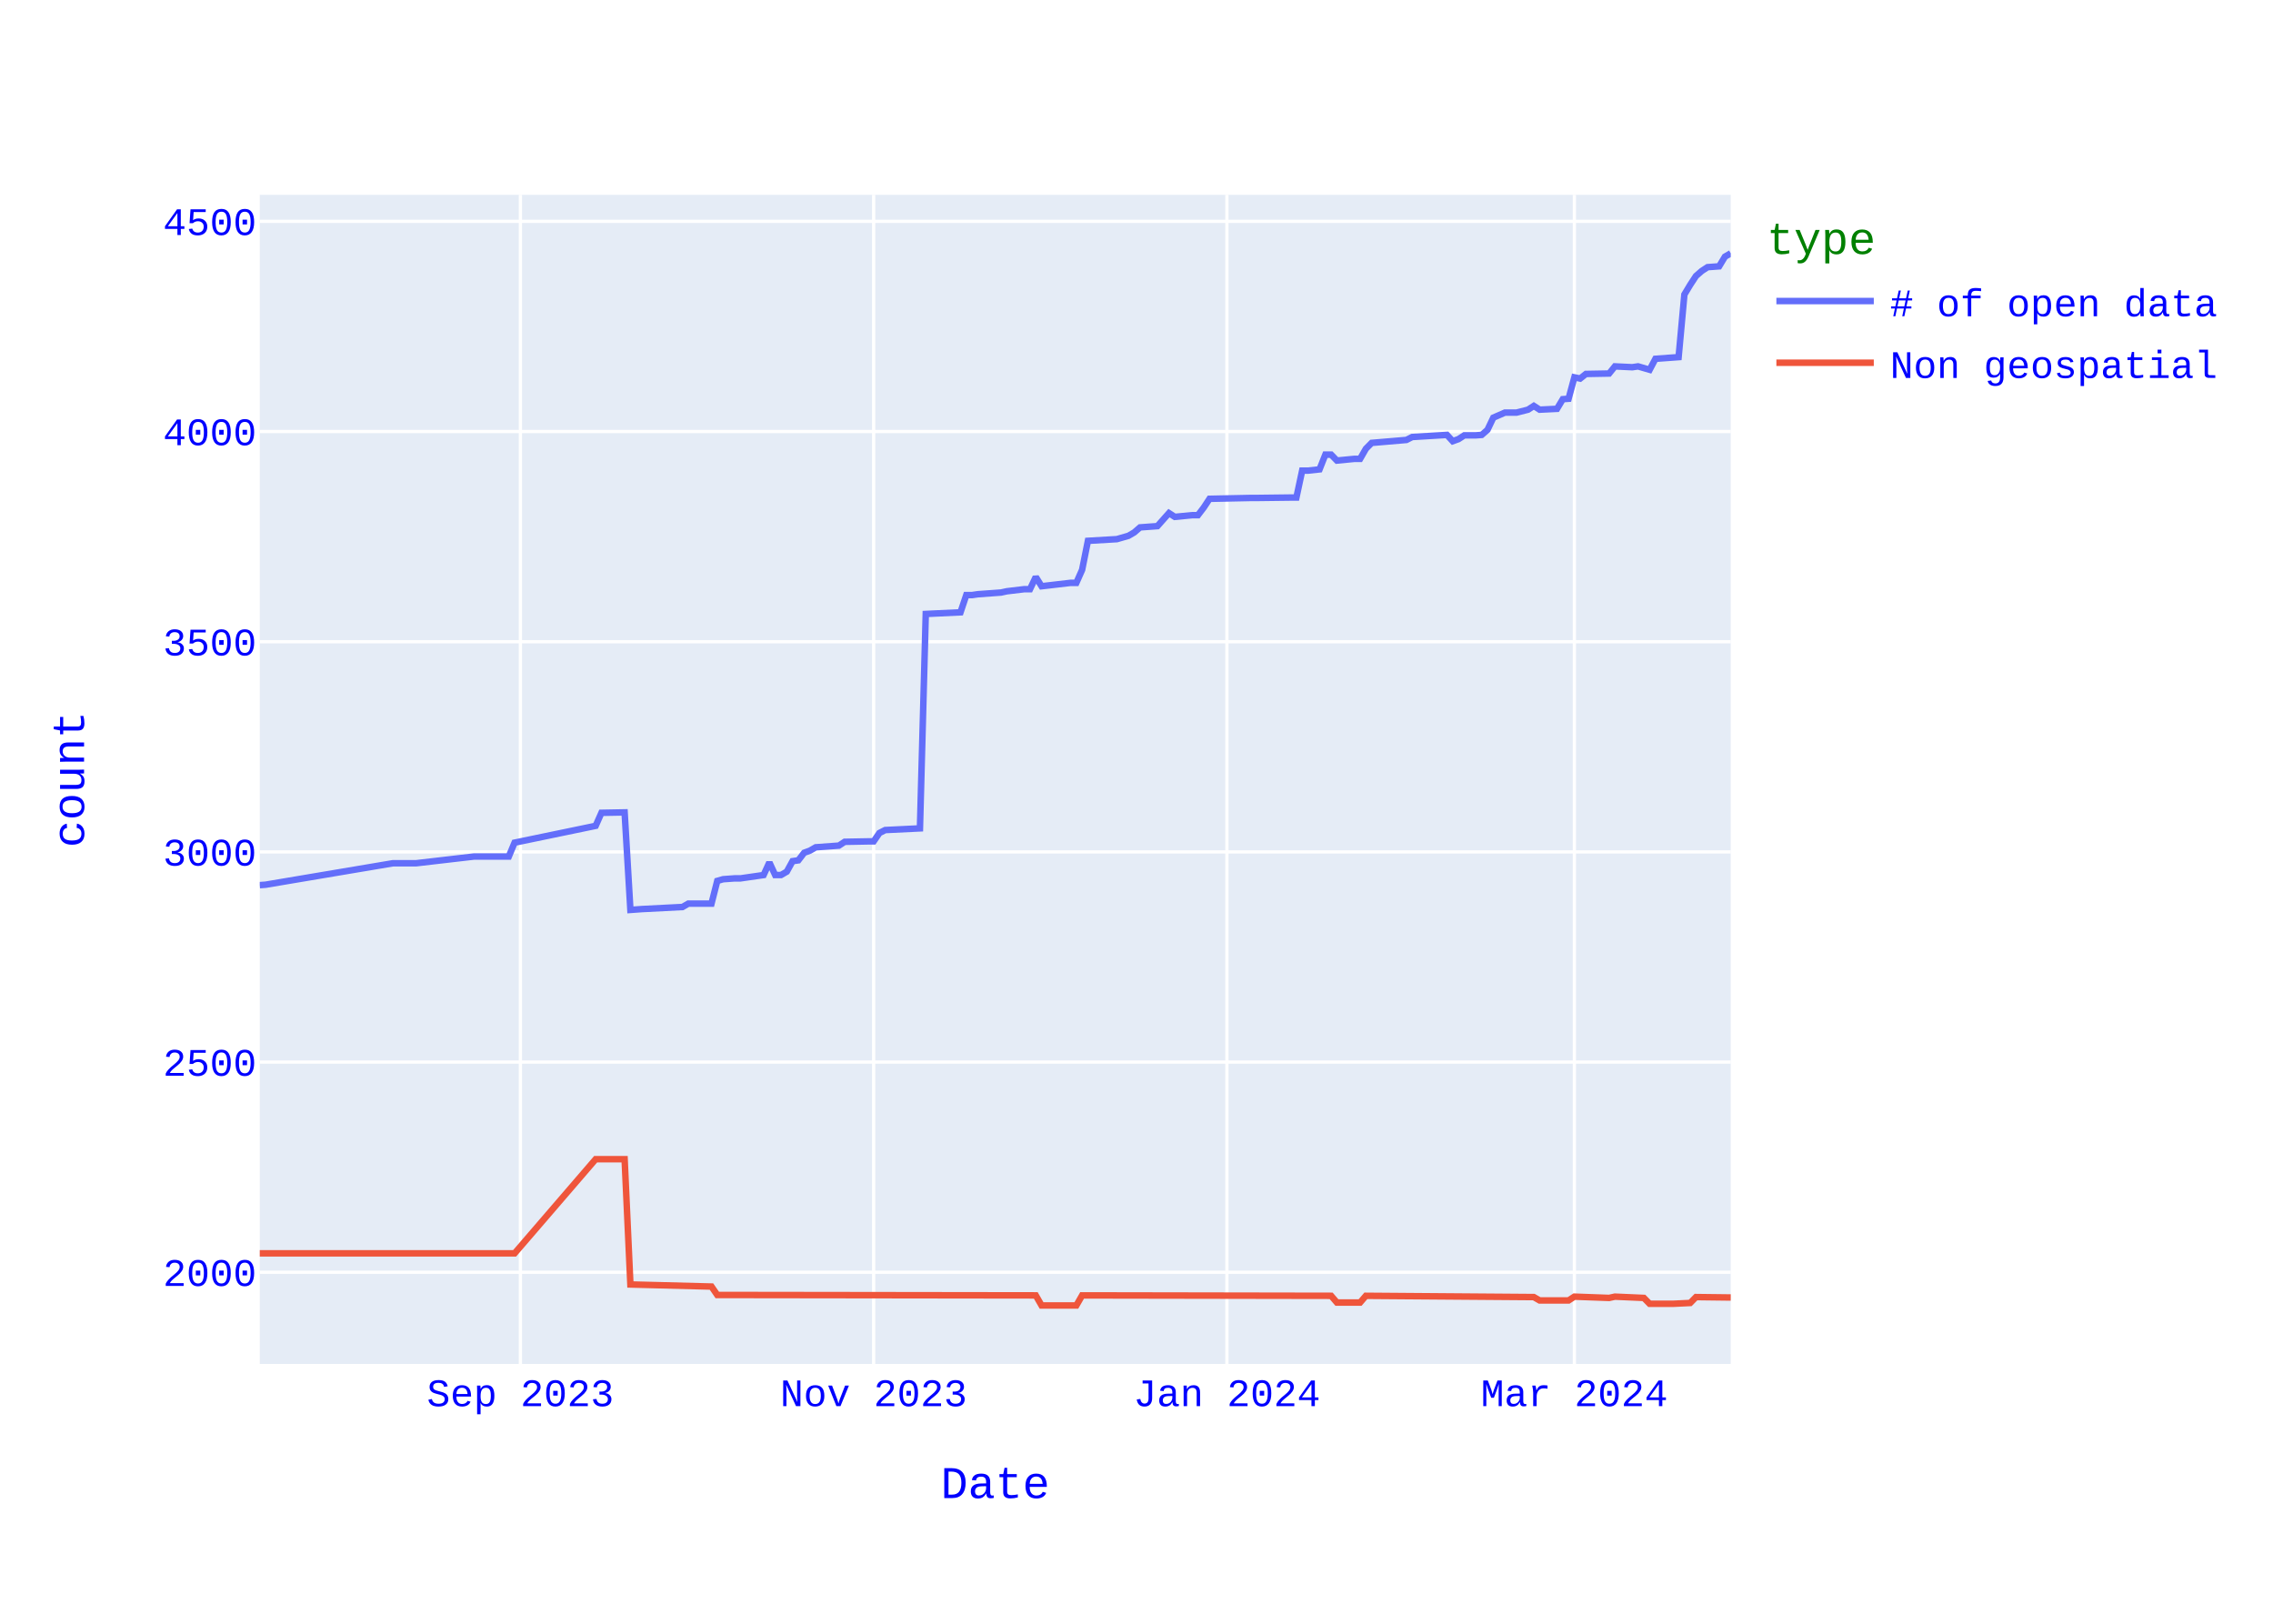
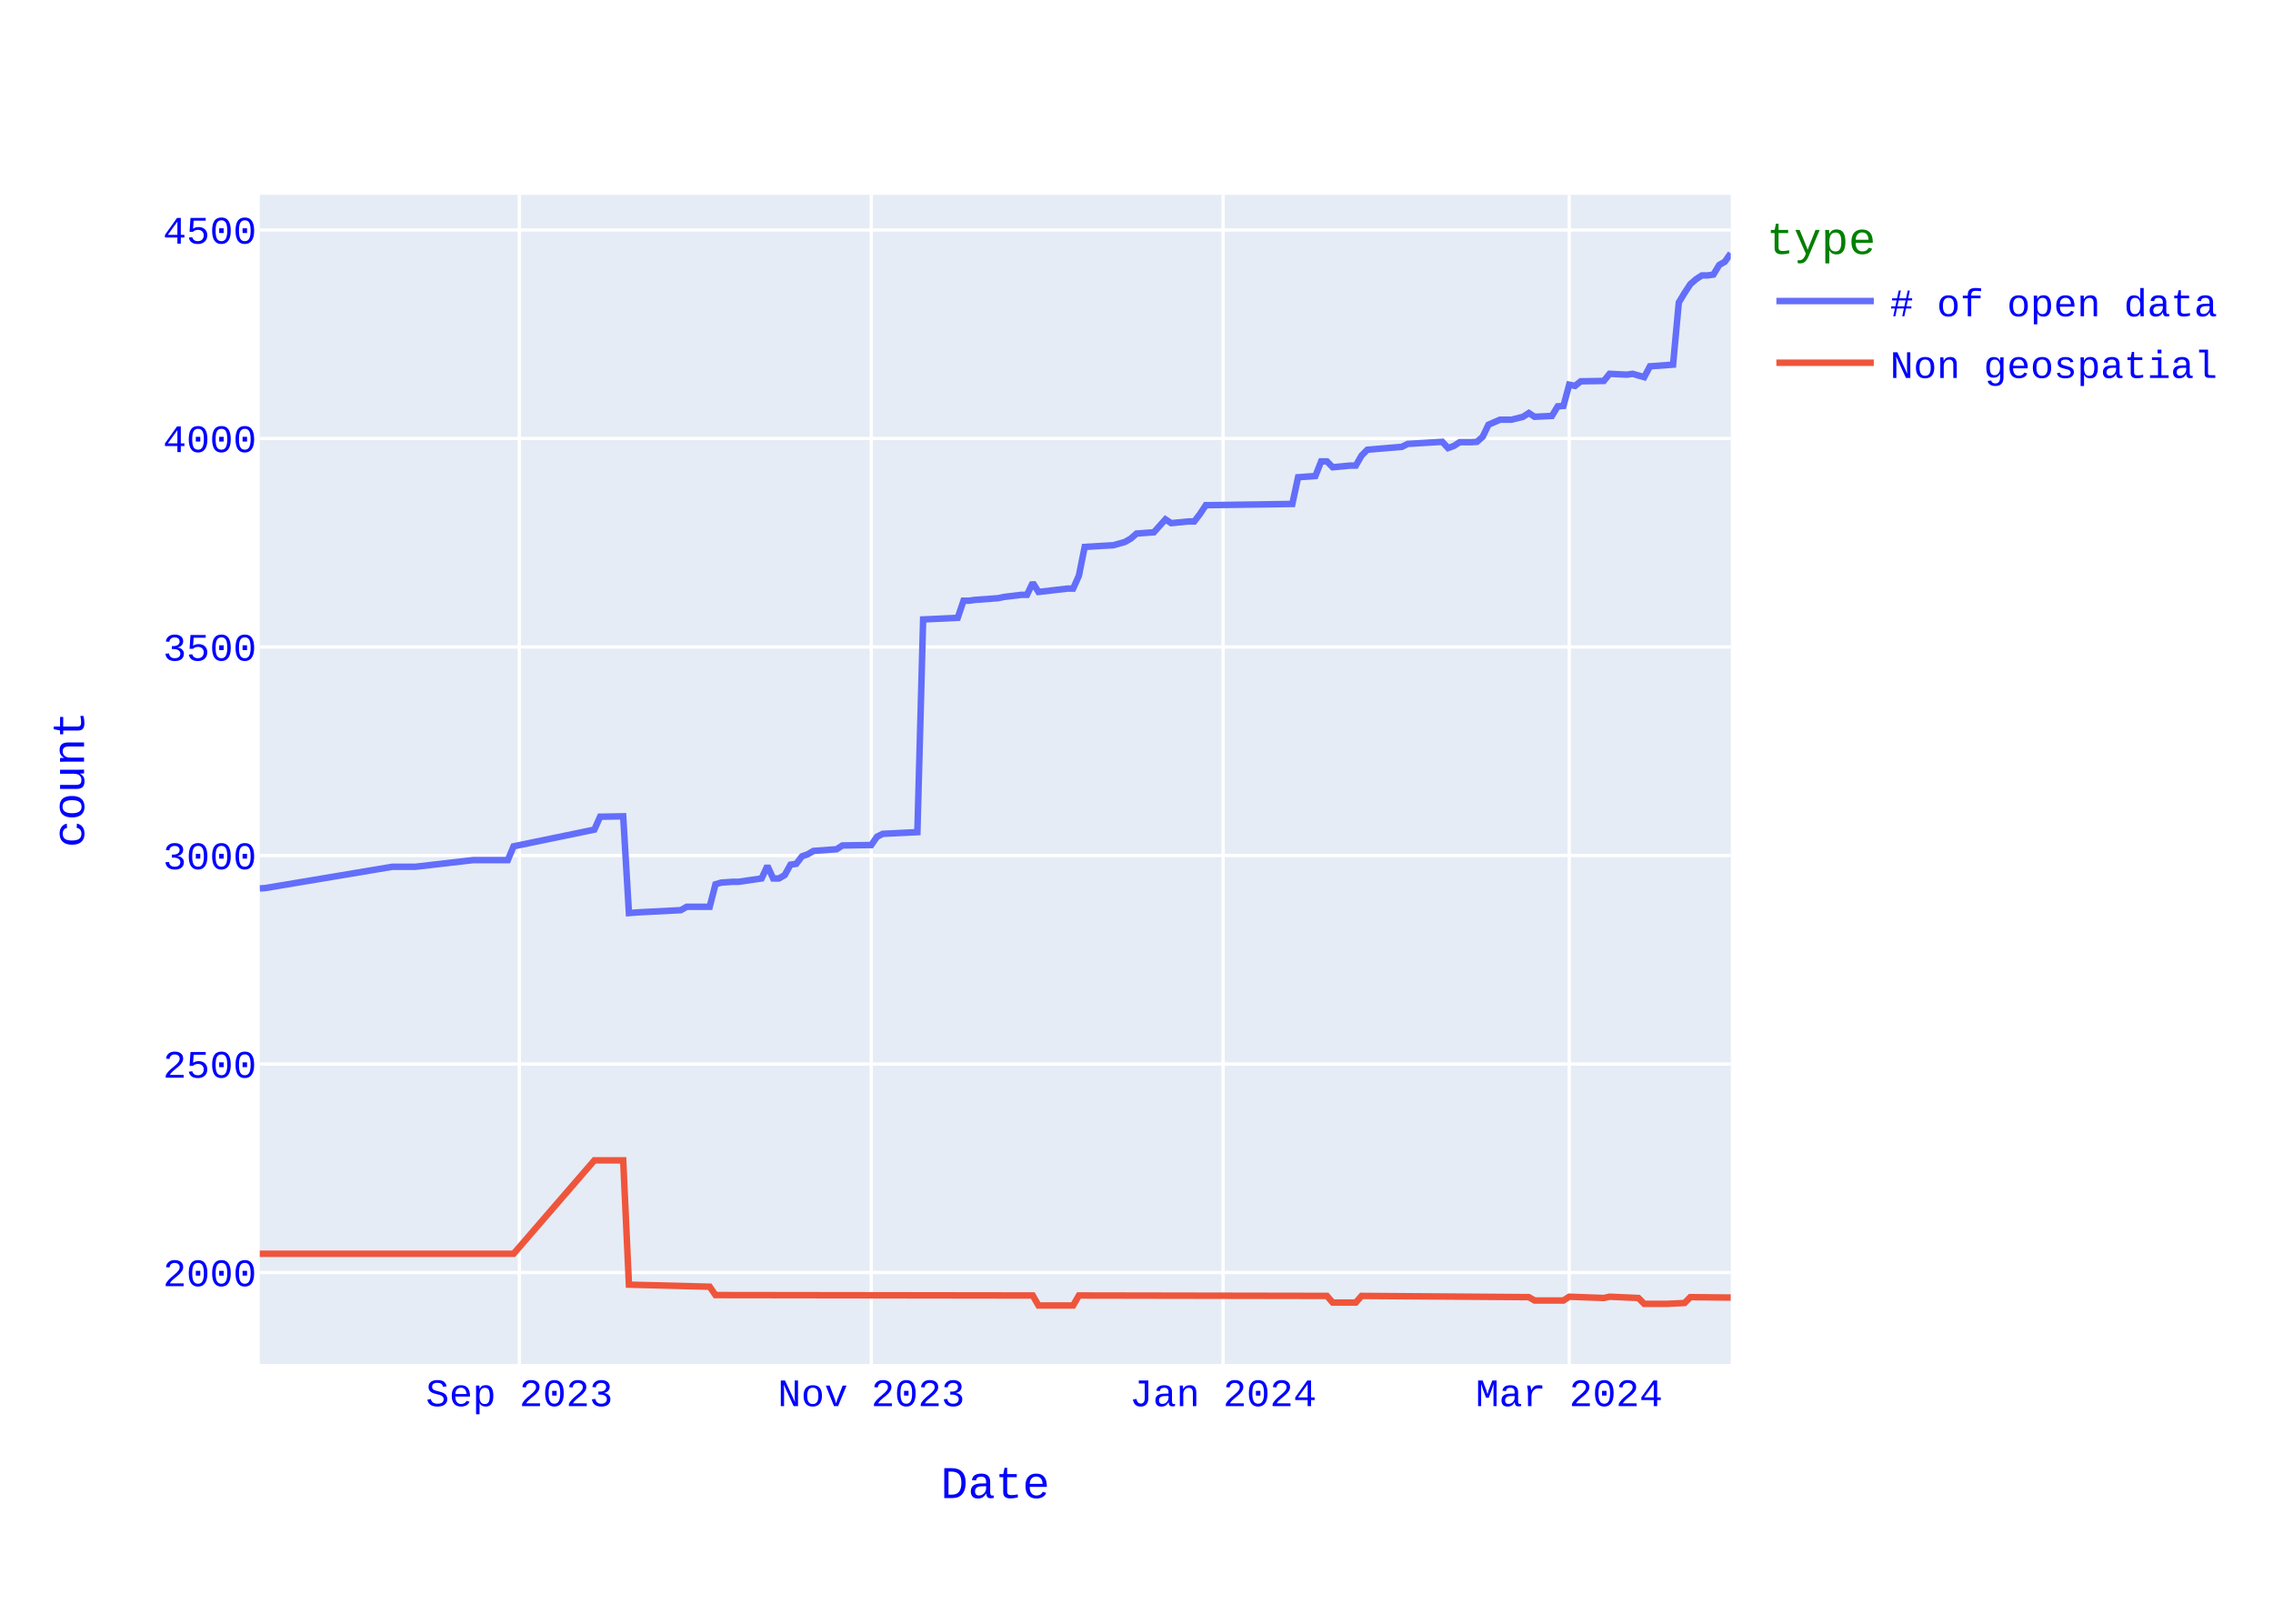
<svg xmlns="http://www.w3.org/2000/svg" class="main-svg" width="700" height="500" style="" viewBox="0 0 700 500">
  <rect x="0" y="0" width="700" height="500" style="fill: rgb(255, 255, 255); fill-opacity: 1;" />
-   <defs id="defs-a452df">
+   <defs id="defs-dc7e48">
    <g class="clips">
-       <clipPath id="clipa452dfxyplot" class="plotclip">
+       <clipPath id="clipdc7e48xyplot" class="plotclip">
        <rect width="453" height="360" />
      </clipPath>
-       <clipPath class="axesclip" id="clipa452dfx">
+       <clipPath class="axesclip" id="clipdc7e48x">
        <rect x="80" y="0" width="453" height="500" />
      </clipPath>
-       <clipPath class="axesclip" id="clipa452dfy">
+       <clipPath class="axesclip" id="clipdc7e48y">
        <rect x="0" y="60" width="700" height="360" />
      </clipPath>
-       <clipPath class="axesclip" id="clipa452dfxy">
+       <clipPath class="axesclip" id="clipdc7e48xy">
        <rect x="80" y="60" width="453" height="360" />
      </clipPath>
    </g>
    <g class="gradients" />
    <g class="patterns" />
  </defs>
  <g class="bglayer">
    <rect class="bg" x="80" y="60" width="453" height="360" style="fill: rgb(229, 236, 246); fill-opacity: 1; stroke-width: 0;" />
  </g>
  <g class="layer-below">
    <g class="imagelayer" />
    <g class="shapelayer" />
  </g>
  <g class="cartesianlayer">
    <g class="subplot xy">
      <g class="layer-subplot">
        <g class="shapelayer" />
        <g class="imagelayer" />
      </g>
      <g class="minor-gridlayer">
        <g class="x" />
        <g class="y" />
      </g>
      <g class="gridlayer">
        <g class="x">
-           <path class="xgrid crisp" transform="translate(160.26,0)" d="M0,60v360" style="stroke: rgb(255, 255, 255); stroke-opacity: 1; stroke-width: 1px;" />
-           <path class="xgrid crisp" transform="translate(269.05,0)" d="M0,60v360" style="stroke: rgb(255, 255, 255); stroke-opacity: 1; stroke-width: 1px;" />
-           <path class="xgrid crisp" transform="translate(377.84,0)" d="M0,60v360" style="stroke: rgb(255, 255, 255); stroke-opacity: 1; stroke-width: 1px;" />
-           <path class="xgrid crisp" transform="translate(484.85,0)" d="M0,60v360" style="stroke: rgb(255, 255, 255); stroke-opacity: 1; stroke-width: 1px;" />
+           <path class="xgrid crisp" transform="translate(159.94,0)" d="M0,60v360" style="stroke: rgb(255, 255, 255); stroke-opacity: 1; stroke-width: 1px;" />
+           <path class="xgrid crisp" transform="translate(268.31,0)" d="M0,60v360" style="stroke: rgb(255, 255, 255); stroke-opacity: 1; stroke-width: 1px;" />
+           <path class="xgrid crisp" transform="translate(376.67,0)" d="M0,60v360" style="stroke: rgb(255, 255, 255); stroke-opacity: 1; stroke-width: 1px;" />
+           <path class="xgrid crisp" transform="translate(483.26,0)" d="M0,60v360" style="stroke: rgb(255, 255, 255); stroke-opacity: 1; stroke-width: 1px;" />
        </g>
        <g class="y">
-           <path class="ygrid crisp" transform="translate(0,391.77)" d="M80,0h453" style="stroke: rgb(255, 255, 255); stroke-opacity: 1; stroke-width: 1px;" />
-           <path class="ygrid crisp" transform="translate(0,327.05)" d="M80,0h453" style="stroke: rgb(255, 255, 255); stroke-opacity: 1; stroke-width: 1px;" />
-           <path class="ygrid crisp" transform="translate(0,262.33)" d="M80,0h453" style="stroke: rgb(255, 255, 255); stroke-opacity: 1; stroke-width: 1px;" />
-           <path class="ygrid crisp" transform="translate(0,197.61)" d="M80,0h453" style="stroke: rgb(255, 255, 255); stroke-opacity: 1; stroke-width: 1px;" />
-           <path class="ygrid crisp" transform="translate(0,132.88)" d="M80,0h453" style="stroke: rgb(255, 255, 255); stroke-opacity: 1; stroke-width: 1px;" />
-           <path class="ygrid crisp" transform="translate(0,68.16)" d="M80,0h453" style="stroke: rgb(255, 255, 255); stroke-opacity: 1; stroke-width: 1px;" />
+           <path class="ygrid crisp" transform="translate(0,391.85)" d="M80,0h453" style="stroke: rgb(255, 255, 255); stroke-opacity: 1; stroke-width: 1px;" />
+           <path class="ygrid crisp" transform="translate(0,327.65)" d="M80,0h453" style="stroke: rgb(255, 255, 255); stroke-opacity: 1; stroke-width: 1px;" />
+           <path class="ygrid crisp" transform="translate(0,263.44)" d="M80,0h453" style="stroke: rgb(255, 255, 255); stroke-opacity: 1; stroke-width: 1px;" />
+           <path class="ygrid crisp" transform="translate(0,199.23)" d="M80,0h453" style="stroke: rgb(255, 255, 255); stroke-opacity: 1; stroke-width: 1px;" />
+           <path class="ygrid crisp" transform="translate(0,135.02)" d="M80,0h453" style="stroke: rgb(255, 255, 255); stroke-opacity: 1; stroke-width: 1px;" />
+           <path class="ygrid crisp" transform="translate(0,70.81)" d="M80,0h453" style="stroke: rgb(255, 255, 255); stroke-opacity: 1; stroke-width: 1px;" />
        </g>
      </g>
      <g class="zerolinelayer" />
      <path class="xlines-below" />
      <path class="ylines-below" />
      <g class="overlines-below" />
      <g class="xaxislayer-below" />
      <g class="yaxislayer-below" />
      <g class="overaxes-below" />
-       <g class="plot" transform="translate(80,60)" clip-path="url(#clipa452dfxyplot)">
+       <g class="plot" transform="translate(80,60)" clip-path="url(#clipdc7e48xyplot)">
        <g class="scatterlayer mlayer">
-           <g class="trace scatter tracec68788" style="stroke-miterlimit: 2; opacity: 1;">
+           <g class="trace scatter tracee3b0d3" style="stroke-miterlimit: 2; opacity: 1;">
            <g class="fills" />
            <g class="errorbars" />
            <g class="lines">
-               <path class="js-line" d="M453,18L451.22,19.04L449.43,22.01L445.87,22.27L444.08,23.44L442.3,24.99L440.52,27.71L438.73,30.69L436.95,49.97L429.81,50.49L428.03,53.86L424.46,52.82L422.68,53.08L417.33,52.82L415.55,55.02L408.41,55.15L406.63,56.57L404.85,56.19L403.06,62.79L401.28,62.92L399.5,65.89L394.15,66.15L392.36,64.99L390.58,66.15L387.01,67.06L383.44,67.06L381.66,67.84L379.88,68.61L378.09,72.37L376.31,73.92L374.53,74.05L370.96,74.05L369.18,75.21L367.39,75.86L365.61,73.92L354.91,74.57L353.13,75.47L342.43,76.38L340.64,78.19L338.86,81.3L337.07,81.3L331.72,81.82L329.94,80L328.16,80L326.37,84.53L322.81,84.92L321.02,84.92L319.24,93.21L317.46,93.21L306.76,93.34L304.97,93.34L292.49,93.6L290.7,96.31L288.92,98.64L287.14,98.64L281.79,99.16L280,98L276.44,102.01L274.65,102.14L271.09,102.4L269.3,103.95L267.52,104.99L263.95,106.02L255.04,106.54L253.25,115.47L251.47,119.48L249.69,119.48L240.77,120.52L238.98,117.67L237.2,121.43L235.42,121.43L230.07,122.07L228.28,122.46L221.15,122.98L219.37,123.24L217.58,123.24L215.8,128.55L205.1,129.06L203.31,195.08L192.61,195.6L190.83,196.5L189.05,199.09L187.26,199.09L180.13,199.22L178.35,200.39L171.21,200.91L169.43,201.94L167.65,202.59L165.86,204.92L164.08,205.18L162.3,208.41L160.51,209.45L158.73,209.45L156.94,205.57L155.16,209.45L148.03,210.48L146.24,210.48L142.68,210.74L140.89,211.26L139.11,218.25L137.33,218.25L131.98,218.25L130.19,219.29L117.71,219.93L115.93,220.06L114.14,220.19L112.36,190.16L105.22,190.29L103.44,194.3L78.47,199.48L76.69,203.75L67.77,203.75L65.99,203.75L48.15,205.82L46.37,205.82L41.02,205.82L1.78,212.43L0,212.56" style="vector-effect: none; fill: none; stroke: rgb(99, 110, 250); stroke-opacity: 1; stroke-width: 2px; opacity: 1;" />
+               <path class="js-line" d="M453,18L451.22,20.57L449.45,21.6L447.67,24.55L445.89,24.81L444.12,24.81L442.34,25.96L440.56,27.5L438.79,30.2L437.01,33.15L435.24,52.29L428.13,52.8L426.35,56.14L422.8,55.11L421.02,55.37L415.69,55.11L413.92,57.3L406.81,57.42L405.04,58.84L403.26,58.45L401.48,65L399.71,65.13L397.93,68.08L392.6,68.34L390.82,67.18L389.05,68.34L385.49,69.24L381.94,69.24L380.16,70.01L378.39,70.78L376.61,74.5L374.84,76.05L373.06,76.17L369.51,76.17L367.73,77.33L365.95,77.97L364.18,76.05L353.52,76.69L351.74,77.59L341.08,78.49L339.31,80.28L337.53,83.37L335.75,83.37L330.42,83.88L328.65,82.08L326.87,82.08L325.09,86.58L319.76,86.96L317.99,95.18L291.34,95.56L289.56,98.26L287.79,100.57L286.01,100.57L280.68,101.09L278.91,99.93L275.35,103.91L273.58,104.04L270.02,104.3L268.25,105.84L266.47,106.87L262.92,107.89L254.04,108.41L252.26,117.27L250.48,121.25L248.71,121.25L239.82,122.28L238.05,119.45L236.27,123.17L234.49,123.17L229.16,123.82L227.39,124.2L220.28,124.72L218.51,124.97L216.73,124.97L214.95,130.24L204.29,130.75L202.52,196.24L191.86,196.76L190.08,197.66L188.31,200.23L186.53,200.23L179.42,200.35L177.65,201.51L170.54,202.02L168.76,203.05L166.99,203.69L165.21,206L163.44,206.26L161.66,209.47L159.88,210.5L158.11,210.5L156.33,206.65L154.55,210.5L147.45,211.53L145.67,211.53L142.12,211.78L140.34,212.3L138.56,219.23L136.79,219.23L131.46,219.23L129.68,220.26L117.25,220.9L115.47,221.03L113.69,221.16L111.92,191.37L104.81,191.49L103.04,195.47L78.16,200.61L76.39,204.85L67.51,204.85L65.73,204.85L47.96,206.9L46.19,206.9L40.86,206.9L1.78,213.45L0,213.58" style="vector-effect: none; fill: none; stroke: rgb(99, 110, 250); stroke-opacity: 1; stroke-width: 2px; opacity: 1;" />
            </g>
            <g class="points" />
            <g class="text" />
          </g>
-           <g class="trace scatter trace20382a" style="stroke-miterlimit: 2; opacity: 1;">
+           <g class="trace scatter tracea6fa3d" style="stroke-miterlimit: 2; opacity: 1;">
            <g class="fills" />
            <g class="errorbars" />
            <g class="lines">
-               <path class="js-line" d="M453,339.54L442.3,339.41L440.52,341.22L435.17,341.48L433.38,341.48L428.03,341.48L426.25,339.67L417.33,339.28L415.55,339.67L404.85,339.28L403.06,340.45L394.15,340.45L392.36,339.41L340.64,339.02L338.86,341.09L331.72,341.09L329.94,339.02L253.25,338.89L251.47,342L240.77,342L238.98,338.89L140.89,338.76L139.11,336.17L114.14,335.53L112.36,296.95L103.44,296.95L78.47,325.95L0,325.95" style="vector-effect: none; fill: none; stroke: rgb(239, 85, 59); stroke-opacity: 1; stroke-width: 2px; opacity: 1;" />
+               <path class="js-line" d="M453,339.56L440.56,339.43L438.79,341.23L433.46,341.49L431.68,341.49L426.35,341.49L424.58,339.69L415.69,339.3L413.92,339.69L403.26,339.3L401.48,340.46L392.6,340.46L390.82,339.43L339.31,339.05L337.53,341.1L330.42,341.1L328.65,339.05L252.26,338.92L250.48,342L239.82,342L238.05,338.92L140.34,338.79L138.56,336.22L113.69,335.58L111.92,297.31L103.04,297.31L78.16,326.08L0,326.08" style="vector-effect: none; fill: none; stroke: rgb(239, 85, 59); stroke-opacity: 1; stroke-width: 2px; opacity: 1;" />
            </g>
            <g class="points" />
            <g class="text" />
          </g>
        </g>
      </g>
      <g class="overplot" />
      <path class="xlines-above crisp" d="M0,0" style="fill: none;" />
      <path class="ylines-above crisp" d="M0,0" style="fill: none;" />
      <g class="overlines-above" />
      <g class="xaxislayer-above">
        <g class="xtick">
-           <text text-anchor="middle" x="0" y="433" transform="translate(160.26,0)" style="font-family: 'Courier New'; font-size: 12px; fill: rgb(0, 0, 255); fill-opacity: 1; white-space: pre; opacity: 1;">Sep 2023</text>
+           <text text-anchor="middle" x="0" y="433" transform="translate(159.94,0)" style="font-family: 'Courier New'; font-size: 12px; fill: rgb(0, 0, 255); fill-opacity: 1; white-space: pre; opacity: 1;">Sep 2023</text>
        </g>
        <g class="xtick">
-           <text text-anchor="middle" x="0" y="433" style="font-family: 'Courier New'; font-size: 12px; fill: rgb(0, 0, 255); fill-opacity: 1; white-space: pre; opacity: 1;" transform="translate(269.05,0)">Nov 2023</text>
+           <text text-anchor="middle" x="0" y="433" style="font-family: 'Courier New'; font-size: 12px; fill: rgb(0, 0, 255); fill-opacity: 1; white-space: pre; opacity: 1;" transform="translate(268.31,0)">Nov 2023</text>
        </g>
        <g class="xtick">
-           <text text-anchor="middle" x="0" y="433" style="font-family: 'Courier New'; font-size: 12px; fill: rgb(0, 0, 255); fill-opacity: 1; white-space: pre; opacity: 1;" transform="translate(377.84,0)">Jan 2024</text>
+           <text text-anchor="middle" x="0" y="433" style="font-family: 'Courier New'; font-size: 12px; fill: rgb(0, 0, 255); fill-opacity: 1; white-space: pre; opacity: 1;" transform="translate(376.67,0)">Jan 2024</text>
        </g>
        <g class="xtick">
-           <text text-anchor="middle" x="0" y="433" style="font-family: 'Courier New'; font-size: 12px; fill: rgb(0, 0, 255); fill-opacity: 1; white-space: pre; opacity: 1;" transform="translate(484.85,0)">Mar 2024</text>
+           <text text-anchor="middle" x="0" y="433" style="font-family: 'Courier New'; font-size: 12px; fill: rgb(0, 0, 255); fill-opacity: 1; white-space: pre; opacity: 1;" transform="translate(483.26,0)">Mar 2024</text>
        </g>
      </g>
      <g class="yaxislayer-above">
        <g class="ytick">
-           <text text-anchor="end" x="79" y="4.2" transform="translate(0,391.77)" style="font-family: 'Courier New'; font-size: 12px; fill: rgb(0, 0, 255); fill-opacity: 1; white-space: pre; opacity: 1;">2000</text>
+           <text text-anchor="end" x="79" y="4.2" transform="translate(0,391.85)" style="font-family: 'Courier New'; font-size: 12px; fill: rgb(0, 0, 255); fill-opacity: 1; white-space: pre; opacity: 1;">2000</text>
        </g>
        <g class="ytick">
-           <text text-anchor="end" x="79" y="4.2" style="font-family: 'Courier New'; font-size: 12px; fill: rgb(0, 0, 255); fill-opacity: 1; white-space: pre; opacity: 1;" transform="translate(0,327.05)">2500</text>
+           <text text-anchor="end" x="79" y="4.2" style="font-family: 'Courier New'; font-size: 12px; fill: rgb(0, 0, 255); fill-opacity: 1; white-space: pre; opacity: 1;" transform="translate(0,327.65)">2500</text>
        </g>
        <g class="ytick">
-           <text text-anchor="end" x="79" y="4.2" style="font-family: 'Courier New'; font-size: 12px; fill: rgb(0, 0, 255); fill-opacity: 1; white-space: pre; opacity: 1;" transform="translate(0,262.33)">3000</text>
+           <text text-anchor="end" x="79" y="4.2" style="font-family: 'Courier New'; font-size: 12px; fill: rgb(0, 0, 255); fill-opacity: 1; white-space: pre; opacity: 1;" transform="translate(0,263.44)">3000</text>
        </g>
        <g class="ytick">
-           <text text-anchor="end" x="79" y="4.2" style="font-family: 'Courier New'; font-size: 12px; fill: rgb(0, 0, 255); fill-opacity: 1; white-space: pre; opacity: 1;" transform="translate(0,197.61)">3500</text>
+           <text text-anchor="end" x="79" y="4.2" style="font-family: 'Courier New'; font-size: 12px; fill: rgb(0, 0, 255); fill-opacity: 1; white-space: pre; opacity: 1;" transform="translate(0,199.23)">3500</text>
        </g>
        <g class="ytick">
-           <text text-anchor="end" x="79" y="4.2" style="font-family: 'Courier New'; font-size: 12px; fill: rgb(0, 0, 255); fill-opacity: 1; white-space: pre; opacity: 1;" transform="translate(0,132.88)">4000</text>
+           <text text-anchor="end" x="79" y="4.2" style="font-family: 'Courier New'; font-size: 12px; fill: rgb(0, 0, 255); fill-opacity: 1; white-space: pre; opacity: 1;" transform="translate(0,135.02)">4000</text>
        </g>
        <g class="ytick">
-           <text text-anchor="end" x="79" y="4.2" style="font-family: 'Courier New'; font-size: 12px; fill: rgb(0, 0, 255); fill-opacity: 1; white-space: pre; opacity: 1;" transform="translate(0,68.16)">4500</text>
+           <text text-anchor="end" x="79" y="4.2" style="font-family: 'Courier New'; font-size: 12px; fill: rgb(0, 0, 255); fill-opacity: 1; white-space: pre; opacity: 1;" transform="translate(0,70.81)">4500</text>
        </g>
      </g>
      <g class="overaxes-above" />
    </g>
  </g>
  <g class="polarlayer" />
  <g class="smithlayer" />
  <g class="ternarylayer" />
  <g class="geolayer" />
  <g class="funnelarealayer" />
  <g class="pielayer" />
  <g class="iciclelayer" />
  <g class="treemaplayer" />
  <g class="sunburstlayer" />
  <g class="glimages" />
-   <defs id="topdefs-a452df">
+   <defs id="topdefs-dc7e48">
    <g class="clips" />
-     <clipPath id="legenda452df">
+     <clipPath id="legenddc7e48">
      <rect width="146" height="67" x="0" y="0" />
    </clipPath>
  </defs>
  <g class="layer-above">
    <g class="imagelayer" />
    <g class="shapelayer" />
  </g>
  <g class="infolayer">
    <g class="legend" pointer-events="all" transform="translate(542.06,60)">
      <rect class="bg" shape-rendering="crispEdges" style="stroke: rgb(68, 68, 68); stroke-opacity: 1; fill: rgb(255, 255, 255); fill-opacity: 1; stroke-width: 0px;" width="146" height="67" x="0" y="0" />
-       <g class="scrollbox" transform="" clip-path="url(#legenda452df)">
+       <g class="scrollbox" transform="" clip-path="url(#legenddc7e48)">
        <text class="legendtitletext" text-anchor="start" x="2" y="18.2" style="font-family: 'Courier New'; font-size: 14px; fill: rgb(0, 128, 0); fill-opacity: 1; white-space: pre;">type</text>
        <g class="groups" transform="">
          <g class="traces" transform="translate(0,32.7)" style="opacity: 1;">
            <text class="legendtext" text-anchor="start" x="40" y="4.68" style="font-family: 'Courier New'; font-size: 12px; fill: rgb(0, 0, 255); fill-opacity: 1; white-space: pre;"># of open data</text>
            <g class="layers" style="opacity: 1;">
              <g class="legendfill" />
              <g class="legendlines">
                <path class="js-line" d="M5,0h30" style="fill: none; stroke: rgb(99, 110, 250); stroke-opacity: 1; stroke-width: 2px;" />
              </g>
              <g class="legendsymbols">
                <g class="legendpoints" />
              </g>
            </g>
            <rect class="legendtoggle" x="0" y="-9.5" width="140.828" height="19" style="fill: rgb(0, 0, 0); fill-opacity: 0;" />
          </g>
        </g>
        <g class="groups" transform="">
          <g class="traces" transform="translate(0,51.7)" style="opacity: 1;">
            <text class="legendtext" text-anchor="start" x="40" y="4.68" style="font-family: 'Courier New'; font-size: 12px; fill: rgb(0, 0, 255); fill-opacity: 1; white-space: pre;">Non geospatial</text>
            <g class="layers" style="opacity: 1;">
              <g class="legendfill" />
              <g class="legendlines">
                <path class="js-line" d="M5,0h30" style="fill: none; stroke: rgb(239, 85, 59); stroke-opacity: 1; stroke-width: 2px;" />
              </g>
              <g class="legendsymbols">
                <g class="legendpoints" />
              </g>
            </g>
            <rect class="legendtoggle" x="0" y="-9.5" width="140.828" height="19" style="fill: rgb(0, 0, 0); fill-opacity: 0;" />
          </g>
        </g>
      </g>
      <rect class="scrollbar" rx="20" ry="3" width="0" height="0" style="fill: rgb(128, 139, 164); fill-opacity: 1;" x="0" y="0" />
    </g>
    <g class="g-gtitle" />
    <g class="g-xtitle">
      <text class="xtitle" x="306.5" y="461.3" text-anchor="middle" style="font-family: 'Courier New'; font-size: 14px; fill: rgb(0, 0, 255); opacity: 1; font-weight: normal; white-space: pre;">Date</text>
    </g>
    <g class="g-ytitle">
      <text class="ytitle" transform="rotate(-90,25.8875,240)" x="25.888" y="240" text-anchor="middle" style="font-family: 'Courier New'; font-size: 14px; fill: rgb(0, 0, 255); opacity: 1; font-weight: normal; white-space: pre;">count</text>
    </g>
  </g>
</svg>
